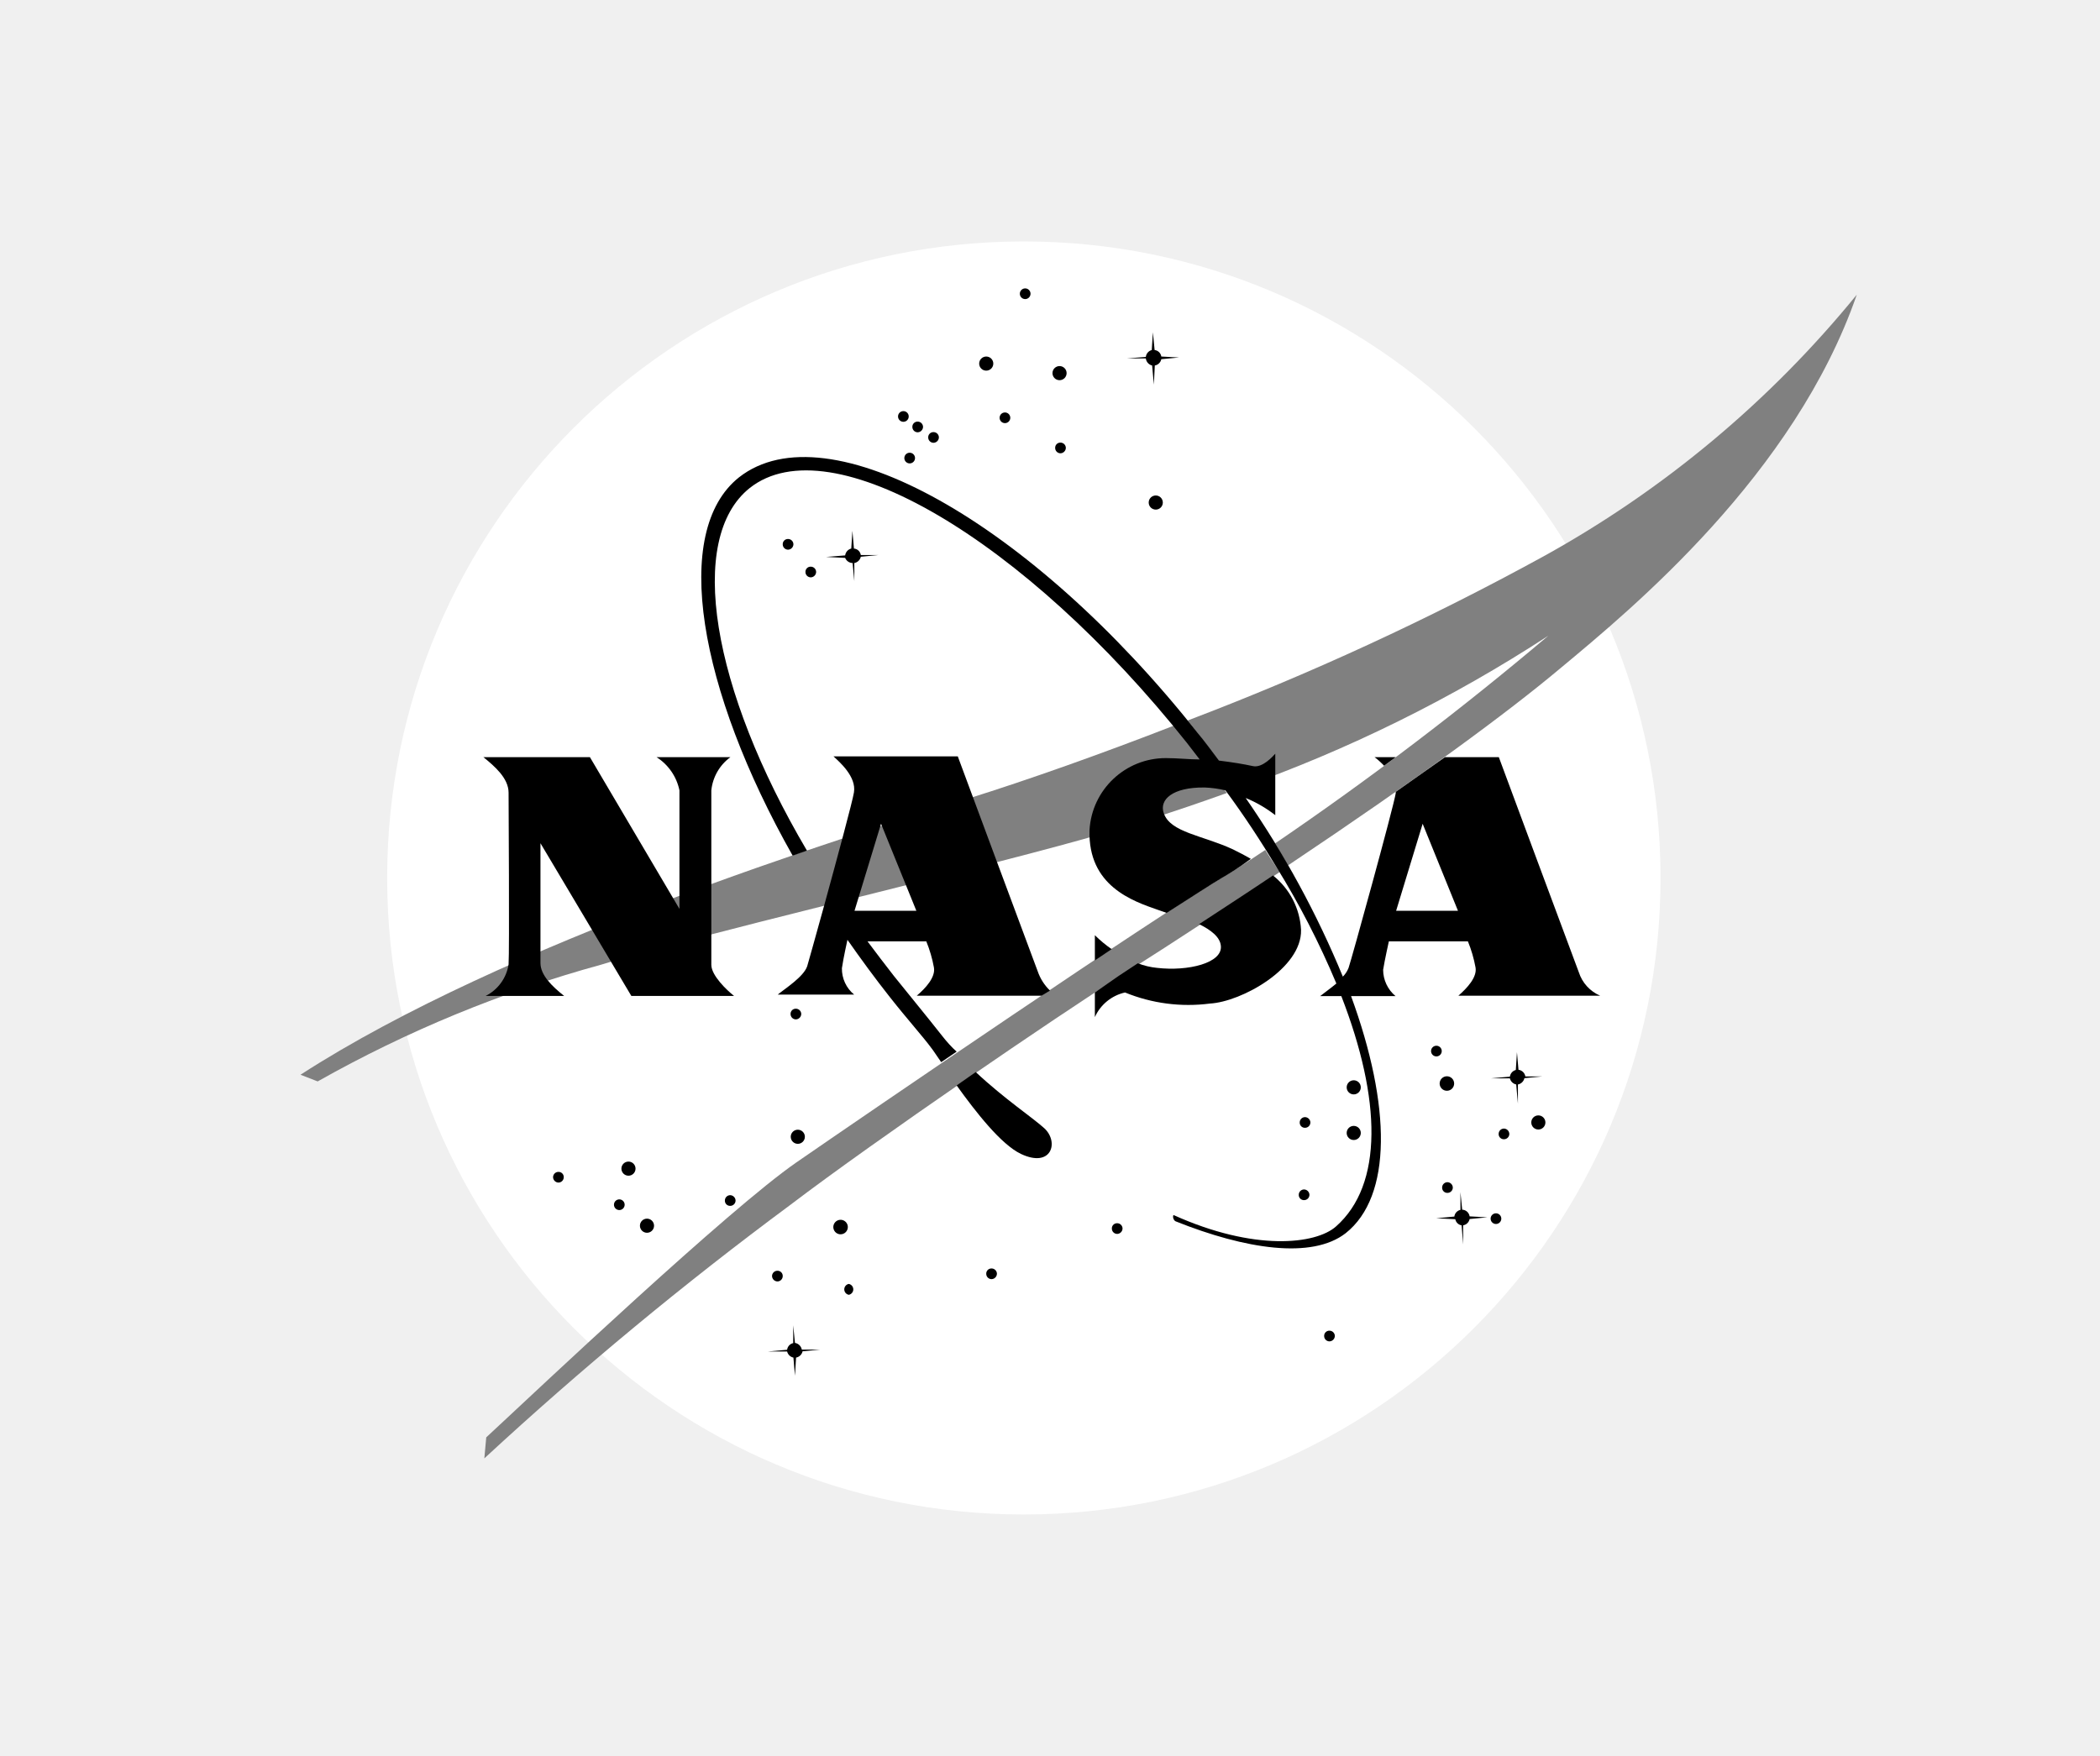
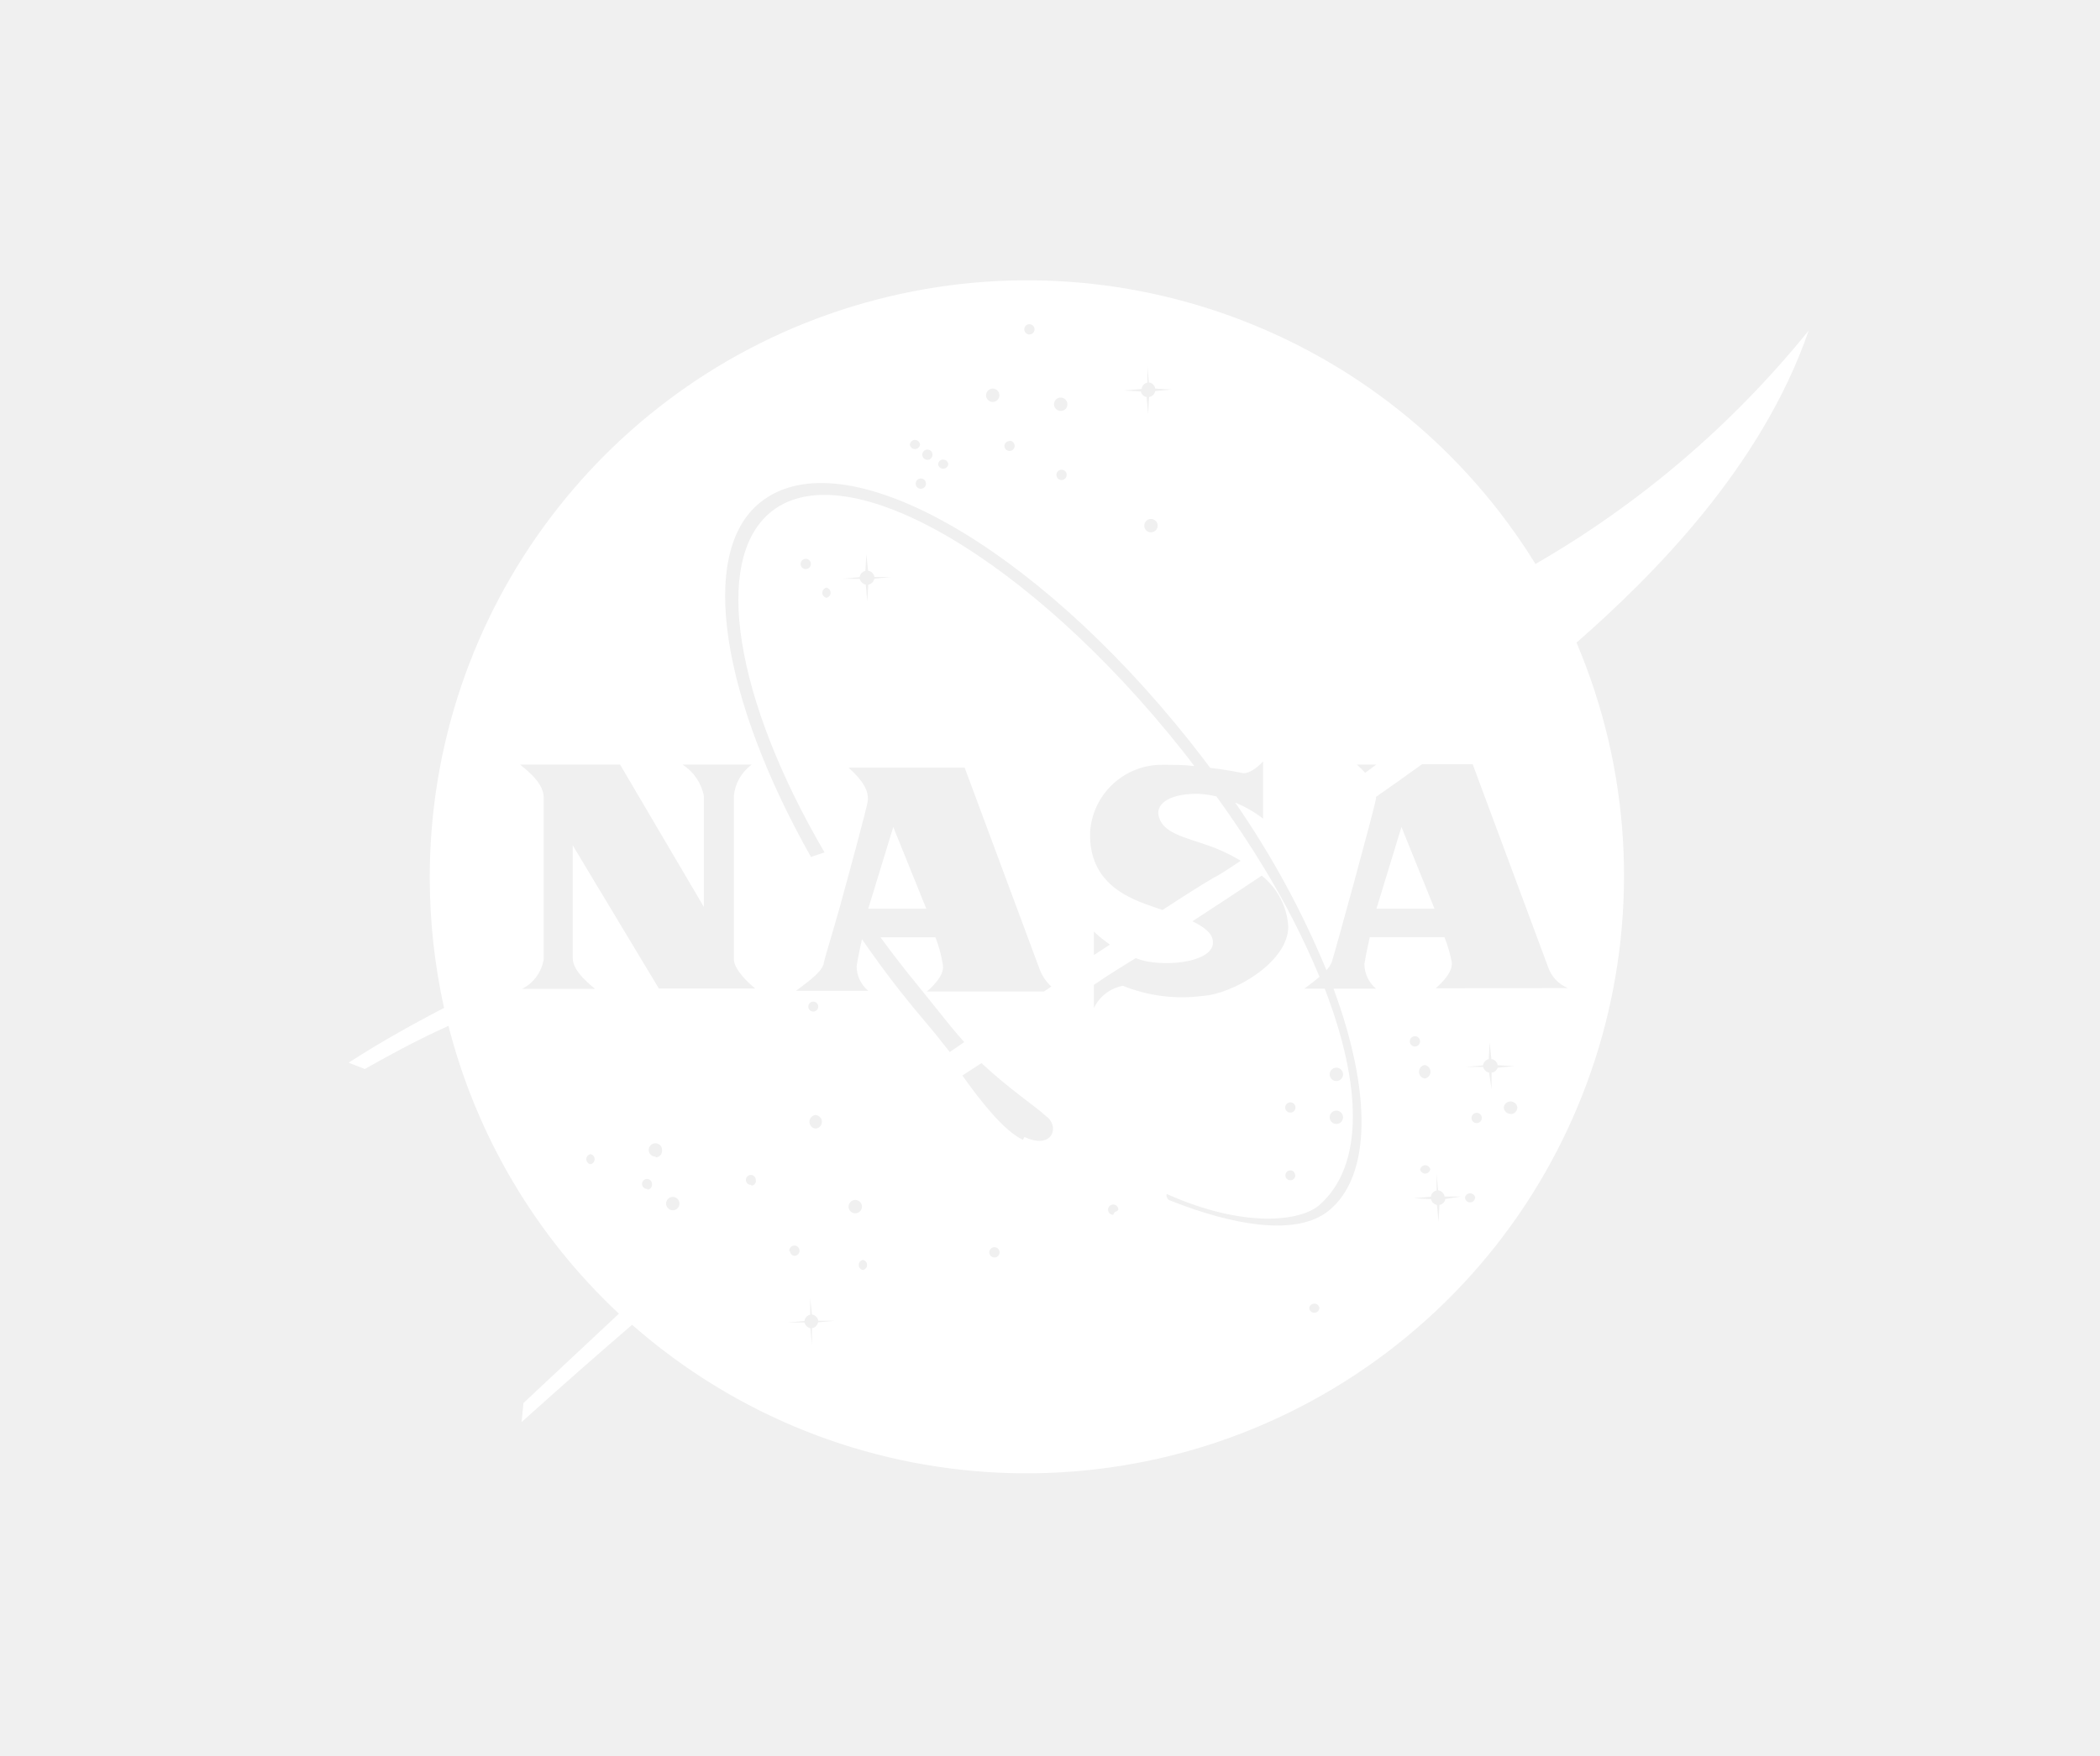
<svg xmlns="http://www.w3.org/2000/svg" id="nasa" width="110" height="92" viewBox="0 0 110 92">
  <defs>
    <style>
      .cls-1 {
        fill: #fff;
      }
- 
-       .cls-2 {
-         fill: gray;
-       }
    </style>
  </defs>
  <g>
-     <circle class="cls-1" cx="53.63" cy="46" r="33.35" />
-     <path class="cls-2" d="M61.54,38c-3.88,1.51-7.66,2.85-10.85,3.85-6.48,2-24.23,7.53-34.95,14.46l.9.35A65.37,65.37,0,0,1,31.5,50.54c4.43-1.4,18.78-4.76,25.27-6.58,2.2-.62,4.77-1.43,7.49-2.41-.63-.89-1.3-1.77-2-2.66Zm4.74,6.53c-.94.63-1.73,1.14-2.28,1.46-3.19,1.84-18.74,12.46-22.28,14.91S28.36,72.62,25.47,75.31l-.1,1.1a191.42,191.42,0,0,1,16-13.26c4.59-3.49,14.07-9.95,17.3-12s5.86-3.79,8.36-5.46l-.13-.2C66.67,45.16,66.47,44.85,66.28,44.54ZM80.85,29.15a148.35,148.35,0,0,1-18.64,8.6l.49.62c.78,1,1.51,2,2.2,2.94a76,76,0,0,0,16.2-8A172.66,172.66,0,0,1,66.79,44.19l.68,1.15C74.39,40.71,79,37.31,81.75,35,85.49,31.89,94,24.86,97.26,15.44A56.25,56.25,0,0,1,80.85,29.15Z" />
-     <g>
-       <circle cx="51.66" cy="19.05" r="0.37" />
-       <circle cx="55.5" cy="19.55" r="0.37" />
-       <circle cx="60.54" cy="26.33" r="0.37" />
-       <circle cx="32.92" cy="61.23" r="0.37" />
-       <circle cx="33.89" cy="64.22" r="0.37" />
-       <path d="M29.25,61.4a.28.28,0,0,0-.28.28.29.29,0,0,0,.28.28.28.28,0,0,0,.28-.28A.27.27,0,0,0,29.25,61.4Z" />
-       <path d="M44.46,67.27a.29.29,0,0,0,0,.57.29.29,0,0,0,0-.57Z" />
-       <path d="M68.31,62.32a.28.28,0,0,0-.28.28.27.27,0,0,0,.28.28.28.28,0,0,0,.28-.28A.29.29,0,0,0,68.31,62.32Z" />
-       <circle cx="75.24" cy="55.07" r="0.28" />
-       <path d="M41,28.52a.28.28,0,0,0,.28.28.29.29,0,0,0,.28-.28.28.28,0,0,0-.28-.28A.27.27,0,0,0,41,28.52Z" />
-       <path d="M48.9,23.2a.29.29,0,0,0,.28-.28.28.28,0,0,0-.28-.28.27.27,0,0,0-.28.28A.28.28,0,0,0,48.9,23.2Z" />
-       <path d="M48.07,22.65a.29.29,0,0,0,.28-.28.28.28,0,0,0-.28-.28.27.27,0,0,0-.28.28A.28.28,0,0,0,48.07,22.65Z" />
-       <path d="M47.32,22.1a.28.28,0,0,0,.28-.28.28.28,0,0,0-.56,0A.28.28,0,0,0,47.32,22.1Z" />
-       <path d="M42.47,29.69a.27.27,0,0,0-.28.28.28.28,0,0,0,.28.28.29.29,0,0,0,.28-.28A.28.28,0,0,0,42.47,29.69Z" />
-       <path d="M53.7,15.67a.28.28,0,1,0,0-.56.28.28,0,0,0,0,.56Z" />
-       <path d="M55.55,23.19a.27.27,0,0,0-.28.28.28.28,0,0,0,.28.28.29.29,0,0,0,.28-.28A.28.28,0,0,0,55.55,23.19Z" />
-       <circle cx="52.64" cy="21.89" r="0.28" />
-       <path d="M47.37,24a.28.28,0,1,0,.56,0,.28.28,0,0,0-.56,0Z" />
-       <path d="M69.64,69.72a.27.27,0,0,0-.28.28.28.28,0,0,0,.28.28.29.29,0,0,0,.28-.28A.28.28,0,0,0,69.64,69.72Z" />
-       <circle cx="32.44" cy="63.12" r="0.28" />
-       <path d="M51.94,66.46a.27.27,0,0,0-.28.28.28.28,0,0,0,.28.28.29.29,0,0,0,.28-.28A.28.28,0,0,0,51.94,66.46Z" />
-       <path d="M38.25,62.62a.28.28,0,0,0-.28.28.27.27,0,0,0,.28.28.28.28,0,0,0,.28-.28A.29.29,0,0,0,38.25,62.62Z" />
-       <path d="M41,66.86a.27.27,0,0,0-.28-.28.28.28,0,0,0-.28.28.29.29,0,0,0,.28.28A.28.28,0,0,0,41,66.86Z" />
-       <path d="M58.52,64.09a.27.27,0,0,0-.28.28.28.28,0,0,0,.28.28.29.29,0,0,0,.28-.28A.28.28,0,0,0,58.52,64.09Z" />
-       <path d="M68.36,58.53a.28.28,0,0,0-.28.28.27.27,0,0,0,.28.28.28.28,0,0,0,.28-.28A.29.29,0,0,0,68.36,58.53Z" />
-       <path d="M75.82,61.94a.28.28,0,0,0-.28.28.27.27,0,0,0,.28.28.28.28,0,0,0,.28-.28A.29.29,0,0,0,75.82,61.94Z" />
-       <path d="M78.36,63.57a.28.28,0,0,0-.28.28.28.28,0,0,0,.56,0A.28.28,0,0,0,78.36,63.57Z" />
-       <path d="M78.78,59.13a.28.28,0,0,0-.28.28.27.27,0,0,0,.28.28.28.28,0,0,0,.28-.28A.29.29,0,0,0,78.78,59.13Z" />
-       <path d="M41.69,52.85a.27.27,0,0,0-.28.28.28.28,0,0,0,.28.28.29.29,0,0,0,.28-.28A.28.28,0,0,0,41.69,52.85Z" />
-       <circle cx="41.79" cy="59.56" r="0.37" />
-       <path d="M44.41,64.3a.38.38,0,1,0-.37.37A.38.38,0,0,0,44.41,64.3Z" />
-       <circle cx="70.91" cy="59.36" r="0.37" />
-       <circle cx="80.58" cy="58.81" r="0.37" />
-       <path d="M75.79,56.39a.38.38,0,1,0,.38.38A.38.38,0,0,0,75.79,56.39Z" />
-       <circle cx="70.91" cy="56.97" r="0.37" />
-       <path d="M60.35,19.15l.09,1,.05-1a.42.42,0,0,0,.34-.33l.93-.09-.93-.05a.4.4,0,0,0-.35-.34l-.09-.93-.06.93a.42.42,0,0,0-.31.36l-1,.08,1,0A.43.43,0,0,0,60.35,19.15Z" />
-       <path d="M44.66,29.5l.09.95,0-.95a.43.43,0,0,0,.34-.33l.93-.09-.93,0a.4.4,0,0,0-.36-.34l-.08-.93-.06.93a.43.43,0,0,0-.32.36l-1,.08,1,.05A.43.43,0,0,0,44.66,29.5Z" />
-       <path d="M79.9,56.4a.42.42,0,0,0-.36-.35l-.08-.92-.06.93a.42.42,0,0,0-.31.35l-1,.09,1,0a.43.43,0,0,0,.33.32l.09,1,0-1a.43.43,0,0,0,.34-.33l.93-.09Z" />
-       <path d="M41.64,70.36l-.09-.92,0,.93a.41.41,0,0,0-.32.35l-1,.09,1,0a.43.43,0,0,0,.33.32l.08.95.06-.95a.43.43,0,0,0,.34-.33l.93-.09L42,70.71A.44.44,0,0,0,41.64,70.36Z" />
-       <path d="M76.59,63.38l-.09-.92,0,.93a.41.41,0,0,0-.32.35l-.95.09,1,.05a.4.4,0,0,0,.33.32l.08,1,0-1a.42.42,0,0,0,.34-.33l.93-.09-.93-.05A.41.41,0,0,0,76.59,63.38Z" />
-       <path d="M49.34,54.26c-.73-.93-1.75-2.17-2.52-3.13-.47-.6-.93-1.21-1.38-1.81h3.08a6.9,6.9,0,0,1,.4,1.37c.09.51-.43,1.08-.9,1.48h6.54L55,51.9a2.53,2.53,0,0,1-.64-1c-.25-.65-4.19-11.27-4.19-11.27H43.66c.31.29,1.21,1.06,1.07,1.89-.07.45-.88,3.45-1.55,5.89h0l0,0c-.46,1.66-.85,3.06-.9,3.22-.19.55-1.15,1.16-1.54,1.48h4a1.75,1.75,0,0,1-.64-1.38c.07-.5.29-1.49.29-1.49h0c.7,1,1.43,2,2.22,3,.92,1.17,1.76,2.1,2.19,2.69.09.11.26.38.5.72l.81-.55C49.86,54.88,49.59,54.58,49.34,54.26Zm-3.19-11.1L48,47.72H44.76Z" />
-       <path d="M51.11,56.17l-1,.7c1,1.39,2.32,3.09,3.37,3.59,1.59.75,2-.6,1.24-1.33C54.1,58.56,52.64,57.6,51.11,56.17Z" />
-       <path d="M28.31,50.46V44.18l4.76,8h5.38c-.38-.3-1.19-1.07-1.19-1.63V41.41a2.47,2.47,0,0,1,1-1.74H34.39a2.71,2.71,0,0,1,1.2,1.74v6.21L30.9,39.67H25.32c.58.47,1.32,1.1,1.32,1.86,0,.34.05,8.38,0,9a2.23,2.23,0,0,1-1.2,1.65h4.11C28.92,51.68,28.31,51.09,28.31,50.46Z" />
-       <path d="M72.45,50.81c.08-.5.3-1.49.3-1.49h4.14a6.9,6.9,0,0,1,.4,1.37c.09.51-.44,1.08-.9,1.48h7.43a2,2,0,0,1-1.12-1.23c-.25-.65-4.19-11.27-4.19-11.27H75.69l-2.58,1.82s0,0,0,.07c-.12.75-2.33,8.76-2.47,9.15a1.34,1.34,0,0,1-.3.46,49.57,49.57,0,0,0-5.09-9.36,6.53,6.53,0,0,1,1.55.9V39.49c-.12.13-.67.76-1.17.65s-1.06-.2-1.78-.29c-.37-.49-.74-1-1.14-1.48-8.71-11-19.36-17-24-13.36-3.57,2.84-2.11,11.12,2.81,19.82l.75-.26c-5-8.48-6.32-16.35-3-19,4.23-3.35,14.43,2.7,22.9,13.35l.67.87c-.56,0-1.15-.07-1.77-.07a4,4,0,0,0-4,3.77c-.09,2.93,2.26,3.72,3.58,4.18l.46.16C62.41,47,63.42,46.34,64,46c.4-.23.91-.55,1.52-1-.32-.19-.64-.35-.94-.5-1.6-.74-3.27-.88-3.62-1.89-.25-.71.45-1.37,2.14-1.35a5.51,5.51,0,0,1,1.09.15c1,1.35,1.87,2.69,2.66,4A43.57,43.57,0,0,1,70,51.53c-.31.26-.65.5-.85.66h1.11c2.1,5.41,2.2,9.88-.28,12.07-1.06.94-4.28,1.31-8.51-.6-.06.08,0,.28.11.33,3.65,1.46,7.14,2,8.91.62,2.43-1.93,2.39-6.66.28-12.42H73.1A1.8,1.8,0,0,1,72.45,50.81Zm2.07-7.65,1.85,4.56H73.13Z" />
-       <path d="M72.5,40.12l.61-.45H72C72.14,39.77,72.32,39.93,72.5,40.12Z" />
-       <path d="M63.38,52.58c1.64-.09,4.82-1.84,4.77-3.86a3.89,3.89,0,0,0-1.47-2.85c-1.22.82-2.51,1.66-3.87,2.55.61.3,1.1.67,1.14,1.14.09.9-1.72,1.34-3.35,1.15a3.78,3.78,0,0,1-1-.24l-1,.66L57.35,52v1.29A2.28,2.28,0,0,1,58.93,52,8.75,8.75,0,0,0,63.38,52.58Z" />
-       <path d="M57.35,49v1.32l.88-.59A6.57,6.57,0,0,1,57.35,49Z" />
-     </g>
+     <polygon class="cls-1" points="46.79 43.33 45.48 47.61 48.52 47.61 46.79 43.33" />
+     <polygon class="cls-1" points="72.1 47.61 75.14 47.61 73.41 43.33 72.1 47.61" />
+     <path class="cls-1" d="M94.74,17.32A51.48,51.48,0,0,1,80.43,29.55,31.29,31.29,0,0,0,22.51,46a31.79,31.79,0,0,0,.75,6.81c-1.78.92-3.47,1.88-5,2.87l.85.33c1.59-.9,3-1.64,4.38-2.26a31.25,31.25,0,0,0,8.93,15.08c-2.15,2-4,3.75-5,4.68l-.1,1c2.31-2.08,4.2-3.73,5.79-5.1A31.3,31.3,0,0,0,82.58,33.67C86.53,30.21,92.27,24.5,94.74,17.32ZM72.09,40.06l-.58.43a5.47,5.47,0,0,0-.44-.43ZM59.8,20.38a.37.37,0,0,1,.3-.33l0-.88.08.87a.37.37,0,0,1,.33.32l.87.05-.87.08a.38.38,0,0,1-.32.31l-.05.9-.08-.9a.37.37,0,0,1-.3-.29l-.9-.05Zm.84,7.16a.35.35,0,0,1-.35.35.34.34,0,0,1-.35-.35.35.35,0,0,1,.35-.35A.35.35,0,0,1,60.64,27.54Zm-5.08-6.71a.35.35,0,0,1,.35.35.34.34,0,0,1-.35.35.35.35,0,0,1-.35-.35A.35.35,0,0,1,55.56,20.83Zm.31,4a.27.27,0,1,1-.53,0,.27.27,0,0,1,.53,0Zm-2-7.84a.27.27,0,1,1,0,.53.27.27,0,0,1,0-.53Zm-1,6.1a.27.27,0,1,1-.26.26A.27.27,0,0,1,52.87,23.11ZM52,20.36a.35.35,0,0,1,.35.35.35.35,0,0,1-.7,0A.35.35,0,0,1,52,20.36Zm-2.6,3.72a.26.26,0,0,1,.27.26.27.27,0,0,1-.53,0A.26.26,0,0,1,49.36,24.08Zm-.77-.52a.27.27,0,0,1,0,.53.27.27,0,1,1,0-.53Zm-.13,1.83a.27.27,0,0,1-.53,0,.27.27,0,1,1,.53,0Zm-.57-2.34a.26.26,0,0,1,.26.26.27.27,0,0,1-.53,0A.27.27,0,0,1,47.89,23.05ZM30.93,61a.27.27,0,0,1,0-.53.27.27,0,0,1,0,.53ZM30,44.29v5.9c0,.58.58,1.14,1.17,1.62H27.35a2.12,2.12,0,0,0,1.13-1.55c0-.59,0-8.13,0-8.46,0-.71-.69-1.3-1.24-1.74h5.24l4.39,7.46V41.7a2.52,2.52,0,0,0-1.12-1.64h3.63a2.29,2.29,0,0,0-.94,1.64v8.56c0,.52.76,1.25,1.12,1.53H34.51Zm3.89,18a.26.26,0,1,1,.26-.26A.26.26,0,0,1,33.93,62.33Zm.44-1.69a.35.35,0,0,1-.35-.35.35.35,0,1,1,.7,0A.35.35,0,0,1,34.37,60.64Zm.91,2.81a.35.35,0,0,1,0-.7.35.35,0,0,1,0,.7Zm4.09-1.33a.26.26,0,1,1,.26-.26A.25.25,0,0,1,39.37,62.12Zm3.52,7.2a.39.39,0,0,1-.32.31l0,.89-.08-.89a.41.41,0,0,1-.31-.3l-.89,0,.89-.08a.39.39,0,0,1,.3-.33l0-.87.09.86a.4.4,0,0,1,.33.33l.87,0Zm-1.51-3.75a.27.27,0,1,1,.27.27A.27.27,0,0,1,41.38,65.57ZM42.6,53a.26.26,0,0,1,0-.52.26.26,0,0,1,0,.52Zm.45,5.78a.35.35,0,0,1-.35.35.36.36,0,0,1,0-.71A.36.36,0,0,1,43.05,58.73Zm1.4,4.44a.35.35,0,0,1,.35-.35.35.35,0,0,1,0,.7A.35.35,0,0,1,44.45,63.17Zm.75,3.32a.27.27,0,0,1,0-.53.27.27,0,0,1,0,.53Zm4.09-12c-.41-.54-1.2-1.42-2.06-2.51-.74-.93-1.42-1.87-2.08-2.82h0s-.21.94-.28,1.4a1.68,1.68,0,0,0,.61,1.3H41.7c.37-.3,1.27-.87,1.44-1.39,0-.15.42-1.46.85-3l0,0h0c.63-2.29,1.39-5.11,1.46-5.52.13-.79-.72-1.51-1-1.78h6.08l3.93,10.57a2.34,2.34,0,0,0,.61.9l-.39.26H48.55c.43-.37.92-.91.84-1.39A7,7,0,0,0,49,49.11H46.12c.42.57.85,1.14,1.3,1.71.72.9,1.67,2.06,2.36,2.93.24.3.49.58.73.85l-.76.52Zm-6-23.22a.27.27,0,0,1,0-.53.27.27,0,0,1,0,.53Zm.85-1,.89-.08a.39.39,0,0,1,.3-.33l.05-.88.09.87a.39.39,0,0,1,.33.33l.87,0-.87.09a.39.39,0,0,1-.32.31l-.05.89-.08-.89a.4.4,0,0,1-.31-.3Zm8,35.56a.27.27,0,1,1,0-.53.27.27,0,0,1,0,.53Zm1.44-6.16c-1-.47-2.24-2.06-3.17-3.37l1-.65c1.43,1.34,2.8,2.24,3.37,2.77C55.54,59,55.14,60.27,53.66,59.57Zm4.73,3.93a.27.27,0,1,1,.27-.27A.27.27,0,0,1,58.39,63.5ZM57.3,52.81V51.6c.45-.31.86-.57,1.19-.78l1-.62a3.49,3.49,0,0,0,.9.22c1.53.18,3.22-.23,3.14-1.08,0-.44-.49-.79-1.07-1.07q1.92-1.25,3.63-2.39a3.67,3.67,0,0,1,1.39,2.67c0,1.89-2.94,3.54-4.48,3.63a8.27,8.27,0,0,1-4.18-.53A2.12,2.12,0,0,0,57.3,52.81Zm0-2.77V48.81a7,7,0,0,0,.84.68Zm10.34,8.25a.27.27,0,1,1,0-.53.27.27,0,0,1,0,.53Zm.21,3.29a.26.26,0,0,1-.26.26.26.26,0,0,1-.26-.26.26.26,0,0,1,.26-.26A.25.25,0,0,1,67.84,61.58Zm1,7.2a.26.26,0,0,1-.27-.26.27.27,0,0,1,.53,0A.26.26,0,0,1,68.83,68.78Zm5-14.27a.27.27,0,0,1,.53,0,.27.27,0,1,1-.53,0Zm.78,2a.36.36,0,0,1,0-.71.36.36,0,0,1,0,.71Zm.29,4.76a.27.27,0,0,1-.53,0,.27.27,0,0,1,.53,0Zm.79,1.55a.38.38,0,0,1-.31.31l-.05.89-.08-.89a.38.38,0,0,1-.31-.3l-.9-.05.89-.08a.39.39,0,0,1,.3-.33l0-.87.08.86a.42.42,0,0,1,.34.33l.87,0ZM77,63a.26.26,0,0,1-.26-.26.27.27,0,0,1,.53,0A.27.27,0,0,1,77,63Zm.4-4.16a.27.27,0,1,1,0-.53.27.27,0,0,1,0,.53Zm.73-2.65,0,.89L78,56.2a.4.4,0,0,1-.31-.3l-.9,0,.89-.08a.41.41,0,0,1,.3-.33l.05-.87.09.87a.38.38,0,0,1,.33.32l.87.05-.87.08A.39.39,0,0,1,78.14,56.2Zm1,2.17a.35.35,0,0,1-.36-.35.36.36,0,0,1,.71,0A.35.35,0,0,1,79.1,58.37Zm-3.93-6.58c.43-.37.92-.91.84-1.39a7,7,0,0,0-.38-1.29H71.75s-.21.94-.28,1.4a1.68,1.68,0,0,0,.61,1.3H69.85c2,5.4,2,9.84-.27,11.65-1.66,1.32-4.94.79-8.36-.58-.07-.05-.16-.24-.1-.31,4,1.79,7,1.45,8,.57,2.33-2.06,2.23-6.25.27-11.33H68.32c.19-.15.51-.37.8-.62a42,42,0,0,0-2.9-5.69c-.75-1.24-1.59-2.5-2.5-3.76a4.92,4.92,0,0,0-1-.14c-1.59,0-2.24.6-2,1.26.32,1,1.89,1.08,3.39,1.78a9.41,9.41,0,0,1,.88.47c-.57.37-1,.68-1.42.89-.55.32-1.49.91-2.68,1.69l-.43-.15c-1.24-.43-3.44-1.18-3.36-3.93a3.77,3.77,0,0,1,3.8-3.53c.59,0,1.14,0,1.66.07-.21-.28-.41-.55-.63-.82C54,29.33,44.38,23.65,40.41,26.8c-3.15,2.51-1.88,9.9,2.78,17.86l-.71.24c-4.61-8.16-6-15.93-2.64-18.59,4.31-3.43,14.3,2.23,22.48,12.53.37.46.72.93,1.07,1.39.67.08,1.24.18,1.67.27s1-.49,1.1-.61v3a6.31,6.31,0,0,0-1.46-.84,46.84,46.84,0,0,1,4.78,8.78,1.32,1.32,0,0,0,.28-.43c.13-.37,2.2-7.88,2.32-8.58a.17.17,0,0,1,0-.07c.86-.6,1.66-1.17,2.41-1.71h2.65l3.93,10.57a1.84,1.84,0,0,0,1.06,1.16ZM70,58.19a.35.35,0,0,1,.35.35.35.35,0,0,1-.7,0A.35.35,0,0,1,70,58.19Zm-.35-1.9a.35.35,0,0,1,.7,0,.35.35,0,0,1-.7,0ZM42.47,29.6a.27.27,0,0,1-.53,0,.27.27,0,1,1,.53,0Z" />
  </g>
</svg>
